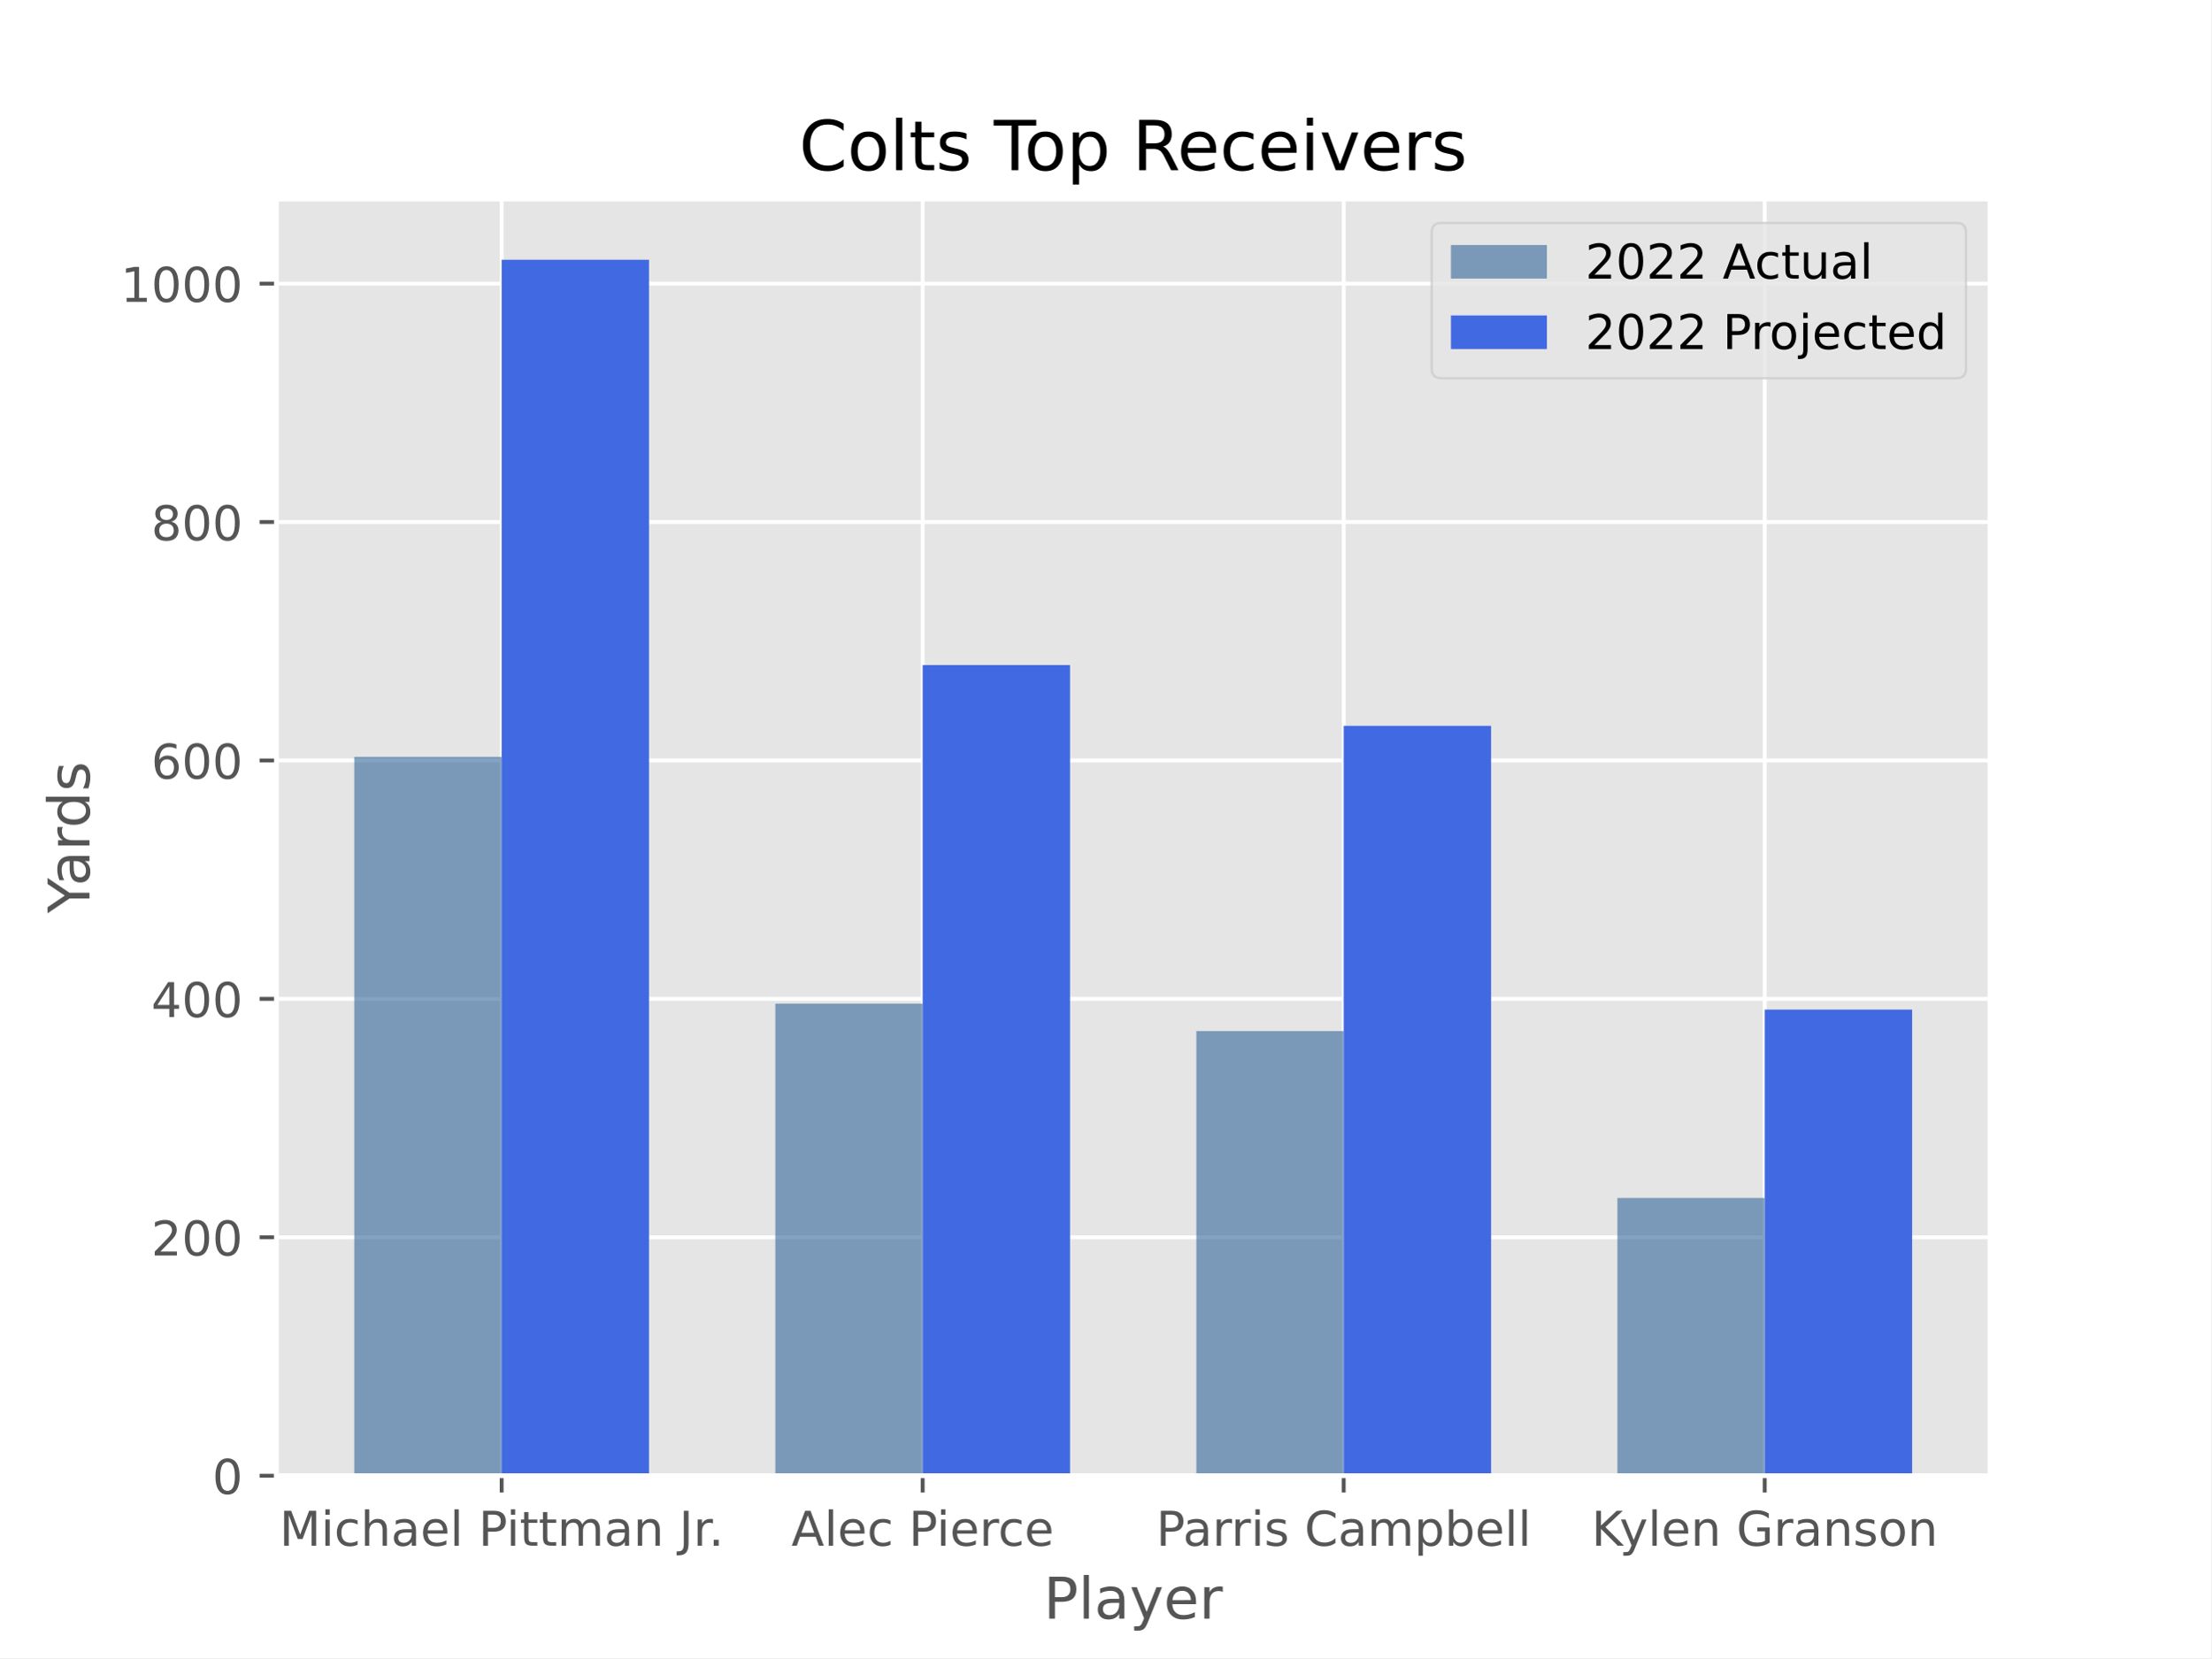
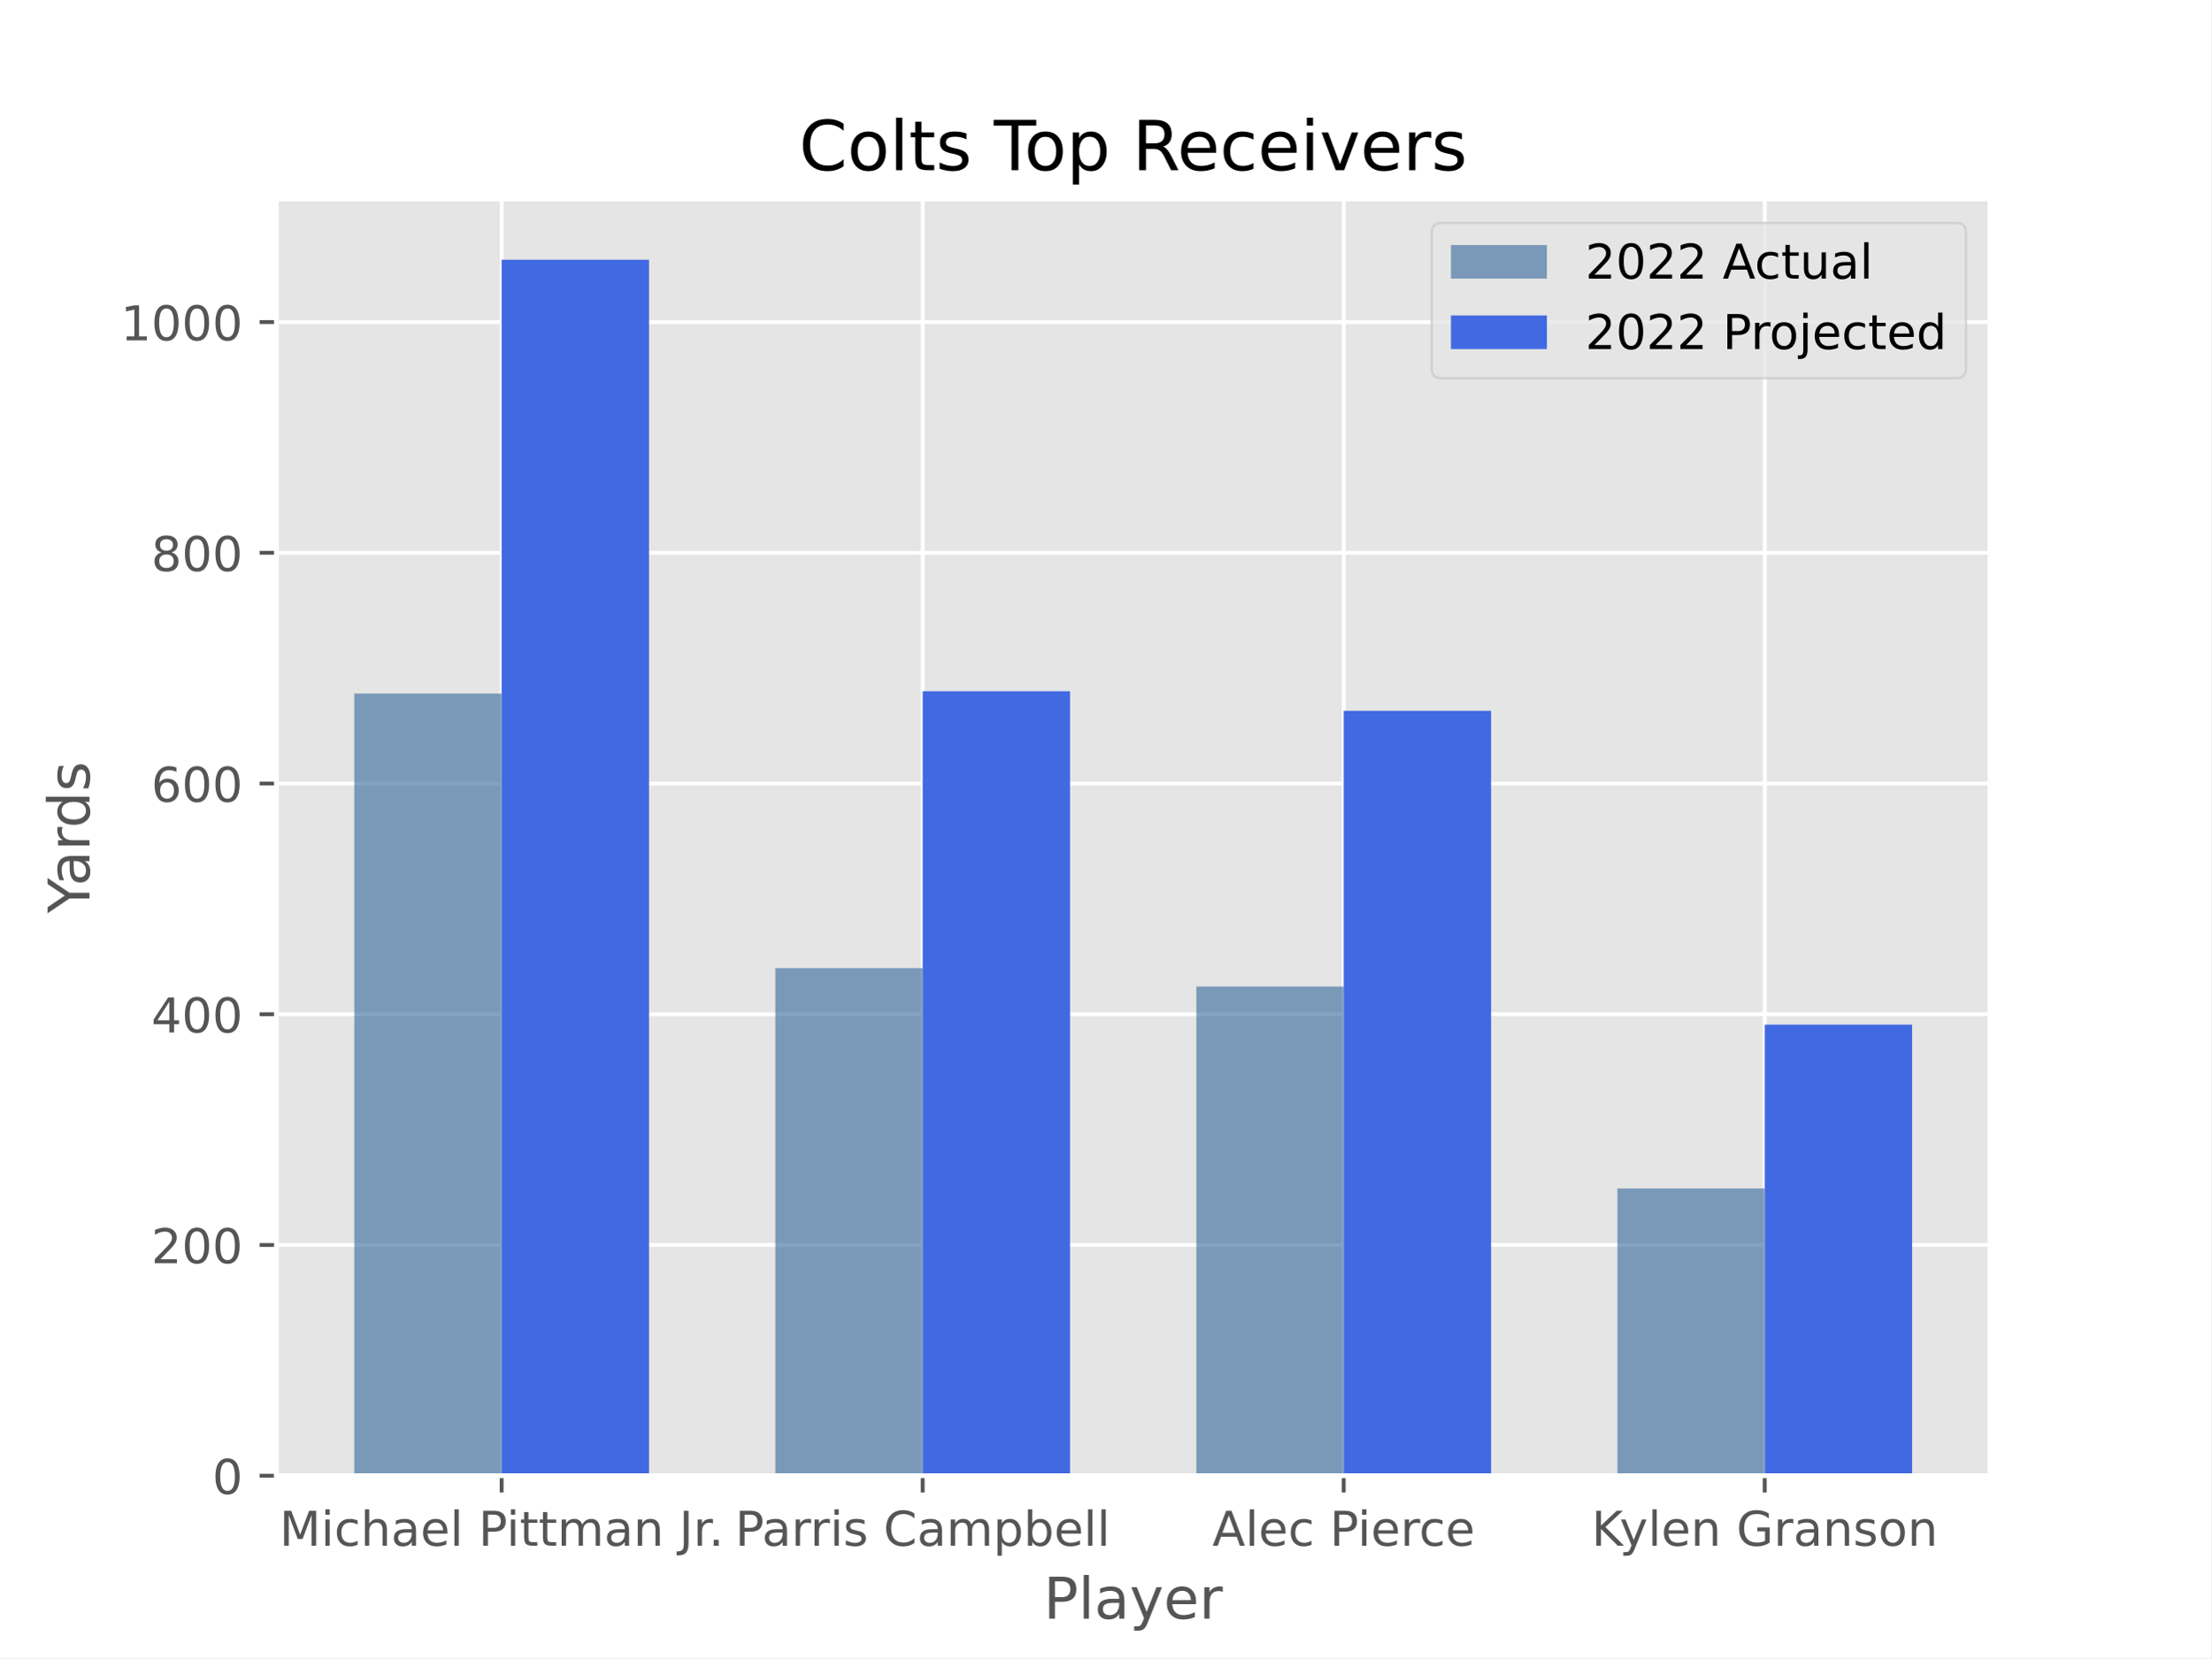
<svg xmlns="http://www.w3.org/2000/svg" xmlns:xlink="http://www.w3.org/1999/xlink" width="460.8pt" height="345.6pt" viewBox="0 0 460.8 345.6" version="1.1">
  <defs>
    <style type="text/css">*{stroke-linejoin: round; stroke-linecap: butt}</style>
  </defs>
  <g id="figure_1">
    <g id="patch_1">
      <path d="M 0 345.6  L 460.8 345.6  L 460.8 0  L 0 0  z " style="fill: #ffffff" />
    </g>
    <g id="axes_1">
      <g id="patch_2">
        <path d="M 57.6 307.584  L 414.72 307.584  L 414.72 41.472  L 57.6 41.472  z " style="fill: #e5e5e5" />
      </g>
      <g id="matplotlib.axis_1">
        <g id="xtick_1">
          <g id="line2d_1">
-             <path d="M 104.543 307.584  L 104.543 41.472  " clip-path="url(#p35f65a0f30)" style="fill: none; stroke: #ffffff; stroke-width: 0.8; stroke-linecap: square" />
+             <path d="M 104.543 307.584  L 104.543 41.472  " clip-path="url(#p392e121c7b)" style="fill: none; stroke: #ffffff; stroke-width: 0.8; stroke-linecap: square" />
          </g>
          <g id="line2d_2">
            <defs>
-               <path id="mce7e3c90c9" d="M 0 0  L 0 3.5  " style="stroke: #555555; stroke-width: 0.8" />
+               <path id="m930526a8f6" d="M 0 0  L 0 3.5  " style="stroke: #555555; stroke-width: 0.8" />
            </defs>
            <g>
-               <use xlink:href="#mce7e3c90c9" x="104.543" y="307.584" style="fill: #555555; stroke: #555555; stroke-width: 0.8" />
+               <use xlink:href="#m930526a8f6" x="104.543" y="307.584" style="fill: #555555; stroke: #555555; stroke-width: 0.8" />
            </g>
          </g>
          <g id="text_1">
            <g style="fill: #555555" transform="translate(58.23626 322.1824) scale(0.1 -0.1)">
              <defs>
                <path id="DejaVuSans-4d" d="M 628 4666  L 1569 4666  L 2759 1491  L 3956 4666  L 4897 4666  L 4897 0  L 4281 0  L 4281 4097  L 3078 897  L 2444 897  L 1241 4097  L 1241 0  L 628 0  L 628 4666  z " transform="scale(0.015625)" />
                <path id="DejaVuSans-69" d="M 603 3500  L 1178 3500  L 1178 0  L 603 0  L 603 3500  z M 603 4863  L 1178 4863  L 1178 4134  L 603 4134  L 603 4863  z " transform="scale(0.015625)" />
                <path id="DejaVuSans-63" d="M 3122 3366  L 3122 2828  Q 2878 2963 2633 3030  Q 2388 3097 2138 3097  Q 1578 3097 1268 2742  Q 959 2388 959 1747  Q 959 1106 1268 751  Q 1578 397 2138 397  Q 2388 397 2633 464  Q 2878 531 3122 666  L 3122 134  Q 2881 22 2623 -34  Q 2366 -91 2075 -91  Q 1284 -91 818 406  Q 353 903 353 1747  Q 353 2603 823 3093  Q 1294 3584 2113 3584  Q 2378 3584 2631 3529  Q 2884 3475 3122 3366  z " transform="scale(0.015625)" />
                <path id="DejaVuSans-68" d="M 3513 2113  L 3513 0  L 2938 0  L 2938 2094  Q 2938 2591 2744 2837  Q 2550 3084 2163 3084  Q 1697 3084 1428 2787  Q 1159 2491 1159 1978  L 1159 0  L 581 0  L 581 4863  L 1159 4863  L 1159 2956  Q 1366 3272 1645 3428  Q 1925 3584 2291 3584  Q 2894 3584 3203 3211  Q 3513 2838 3513 2113  z " transform="scale(0.015625)" />
                <path id="DejaVuSans-61" d="M 2194 1759  Q 1497 1759 1228 1600  Q 959 1441 959 1056  Q 959 750 1161 570  Q 1363 391 1709 391  Q 2188 391 2477 730  Q 2766 1069 2766 1631  L 2766 1759  L 2194 1759  z M 3341 1997  L 3341 0  L 2766 0  L 2766 531  Q 2569 213 2275 61  Q 1981 -91 1556 -91  Q 1019 -91 701 211  Q 384 513 384 1019  Q 384 1609 779 1909  Q 1175 2209 1959 2209  L 2766 2209  L 2766 2266  Q 2766 2663 2505 2880  Q 2244 3097 1772 3097  Q 1472 3097 1187 3025  Q 903 2953 641 2809  L 641 3341  Q 956 3463 1253 3523  Q 1550 3584 1831 3584  Q 2591 3584 2966 3190  Q 3341 2797 3341 1997  z " transform="scale(0.015625)" />
                <path id="DejaVuSans-65" d="M 3597 1894  L 3597 1613  L 953 1613  Q 991 1019 1311 708  Q 1631 397 2203 397  Q 2534 397 2845 478  Q 3156 559 3463 722  L 3463 178  Q 3153 47 2828 -22  Q 2503 -91 2169 -91  Q 1331 -91 842 396  Q 353 884 353 1716  Q 353 2575 817 3079  Q 1281 3584 2069 3584  Q 2775 3584 3186 3129  Q 3597 2675 3597 1894  z M 3022 2063  Q 3016 2534 2758 2815  Q 2500 3097 2075 3097  Q 1594 3097 1305 2825  Q 1016 2553 972 2059  L 3022 2063  z " transform="scale(0.015625)" />
                <path id="DejaVuSans-6c" d="M 603 4863  L 1178 4863  L 1178 0  L 603 0  L 603 4863  z " transform="scale(0.015625)" />
                <path id="DejaVuSans-20" transform="scale(0.015625)" />
                <path id="DejaVuSans-50" d="M 1259 4147  L 1259 2394  L 2053 2394  Q 2494 2394 2734 2622  Q 2975 2850 2975 3272  Q 2975 3691 2734 3919  Q 2494 4147 2053 4147  L 1259 4147  z M 628 4666  L 2053 4666  Q 2838 4666 3239 4311  Q 3641 3956 3641 3272  Q 3641 2581 3239 2228  Q 2838 1875 2053 1875  L 1259 1875  L 1259 0  L 628 0  L 628 4666  z " transform="scale(0.015625)" />
                <path id="DejaVuSans-74" d="M 1172 4494  L 1172 3500  L 2356 3500  L 2356 3053  L 1172 3053  L 1172 1153  Q 1172 725 1289 603  Q 1406 481 1766 481  L 2356 481  L 2356 0  L 1766 0  Q 1100 0 847 248  Q 594 497 594 1153  L 594 3053  L 172 3053  L 172 3500  L 594 3500  L 594 4494  L 1172 4494  z " transform="scale(0.015625)" />
                <path id="DejaVuSans-6d" d="M 3328 2828  Q 3544 3216 3844 3400  Q 4144 3584 4550 3584  Q 5097 3584 5394 3201  Q 5691 2819 5691 2113  L 5691 0  L 5113 0  L 5113 2094  Q 5113 2597 4934 2840  Q 4756 3084 4391 3084  Q 3944 3084 3684 2787  Q 3425 2491 3425 1978  L 3425 0  L 2847 0  L 2847 2094  Q 2847 2600 2669 2842  Q 2491 3084 2119 3084  Q 1678 3084 1418 2786  Q 1159 2488 1159 1978  L 1159 0  L 581 0  L 581 3500  L 1159 3500  L 1159 2956  Q 1356 3278 1631 3431  Q 1906 3584 2284 3584  Q 2666 3584 2933 3390  Q 3200 3197 3328 2828  z " transform="scale(0.015625)" />
                <path id="DejaVuSans-6e" d="M 3513 2113  L 3513 0  L 2938 0  L 2938 2094  Q 2938 2591 2744 2837  Q 2550 3084 2163 3084  Q 1697 3084 1428 2787  Q 1159 2491 1159 1978  L 1159 0  L 581 0  L 581 3500  L 1159 3500  L 1159 2956  Q 1366 3272 1645 3428  Q 1925 3584 2291 3584  Q 2894 3584 3203 3211  Q 3513 2838 3513 2113  z " transform="scale(0.015625)" />
                <path id="DejaVuSans-4a" d="M 628 4666  L 1259 4666  L 1259 325  Q 1259 -519 939 -900  Q 619 -1281 -91 -1281  L -331 -1281  L -331 -750  L -134 -750  Q 284 -750 456 -515  Q 628 -281 628 325  L 628 4666  z " transform="scale(0.015625)" />
                <path id="DejaVuSans-72" d="M 2631 2963  Q 2534 3019 2420 3045  Q 2306 3072 2169 3072  Q 1681 3072 1420 2755  Q 1159 2438 1159 1844  L 1159 0  L 581 0  L 581 3500  L 1159 3500  L 1159 2956  Q 1341 3275 1631 3429  Q 1922 3584 2338 3584  Q 2397 3584 2469 3576  Q 2541 3569 2628 3553  L 2631 2963  z " transform="scale(0.015625)" />
                <path id="DejaVuSans-2e" d="M 684 794  L 1344 794  L 1344 0  L 684 0  L 684 794  z " transform="scale(0.015625)" />
              </defs>
              <use xlink:href="#DejaVuSans-4d" />
              <use xlink:href="#DejaVuSans-69" x="86.279" />
              <use xlink:href="#DejaVuSans-63" x="114.062" />
              <use xlink:href="#DejaVuSans-68" x="169.043" />
              <use xlink:href="#DejaVuSans-61" x="232.422" />
              <use xlink:href="#DejaVuSans-65" x="293.701" />
              <use xlink:href="#DejaVuSans-6c" x="355.225" />
              <use xlink:href="#DejaVuSans-20" x="383.008" />
              <use xlink:href="#DejaVuSans-50" x="414.795" />
              <use xlink:href="#DejaVuSans-69" x="472.848" />
              <use xlink:href="#DejaVuSans-74" x="500.631" />
              <use xlink:href="#DejaVuSans-74" x="539.84" />
              <use xlink:href="#DejaVuSans-6d" x="579.049" />
              <use xlink:href="#DejaVuSans-61" x="676.461" />
              <use xlink:href="#DejaVuSans-6e" x="737.74" />
              <use xlink:href="#DejaVuSans-20" x="801.119" />
              <use xlink:href="#DejaVuSans-4a" x="832.906" />
              <use xlink:href="#DejaVuSans-72" x="862.398" />
              <use xlink:href="#DejaVuSans-2e" x="894.387" />
            </g>
          </g>
        </g>
        <g id="xtick_2">
          <g id="line2d_3">
-             <path d="M 192.288 307.584  L 192.288 41.472  " clip-path="url(#p35f65a0f30)" style="fill: none; stroke: #ffffff; stroke-width: 0.8; stroke-linecap: square" />
+             <path d="M 192.288 307.584  L 192.288 41.472  " clip-path="url(#p392e121c7b)" style="fill: none; stroke: #ffffff; stroke-width: 0.8; stroke-linecap: square" />
          </g>
          <g id="line2d_4">
            <g>
-               <use xlink:href="#mce7e3c90c9" x="192.288" y="307.584" style="fill: #555555; stroke: #555555; stroke-width: 0.8" />
+               <use xlink:href="#m930526a8f6" x="192.288" y="307.584" style="fill: #555555; stroke: #555555; stroke-width: 0.8" />
            </g>
          </g>
          <g id="text_2">
-             <g style="fill: #555555" transform="translate(164.9268 322.1824) scale(0.1 -0.1)">
-               <defs>
-                 <path id="DejaVuSans-41" d="M 2188 4044  L 1331 1722  L 3047 1722  L 2188 4044  z M 1831 4666  L 2547 4666  L 4325 0  L 3669 0  L 3244 1197  L 1141 1197  L 716 0  L 50 0  L 1831 4666  z " transform="scale(0.015625)" />
-               </defs>
-               <use xlink:href="#DejaVuSans-41" />
-               <use xlink:href="#DejaVuSans-6c" x="68.408" />
-               <use xlink:href="#DejaVuSans-65" x="96.191" />
-               <use xlink:href="#DejaVuSans-63" x="157.715" />
-               <use xlink:href="#DejaVuSans-20" x="212.695" />
-               <use xlink:href="#DejaVuSans-50" x="244.482" />
-               <use xlink:href="#DejaVuSans-69" x="302.535" />
-               <use xlink:href="#DejaVuSans-65" x="330.318" />
-               <use xlink:href="#DejaVuSans-72" x="391.842" />
-               <use xlink:href="#DejaVuSans-63" x="430.705" />
-               <use xlink:href="#DejaVuSans-65" x="485.686" />
-             </g>
-           </g>
-         </g>
-         <g id="xtick_3">
-           <g id="line2d_5">
-             <path d="M 280.032 307.584  L 280.032 41.472  " clip-path="url(#p35f65a0f30)" style="fill: none; stroke: #ffffff; stroke-width: 0.8; stroke-linecap: square" />
-           </g>
-           <g id="line2d_6">
-             <g>
-               <use xlink:href="#mce7e3c90c9" x="280.032" y="307.584" style="fill: #555555; stroke: #555555; stroke-width: 0.8" />
-             </g>
-           </g>
-           <g id="text_3">
-             <g style="fill: #555555" transform="translate(240.9432 322.1824) scale(0.1 -0.1)">
+             <g style="fill: #555555" transform="translate(153.1987 322.1824) scale(0.1 -0.1)">
              <defs>
                <path id="DejaVuSans-73" d="M 2834 3397  L 2834 2853  Q 2591 2978 2328 3040  Q 2066 3103 1784 3103  Q 1356 3103 1142 2972  Q 928 2841 928 2578  Q 928 2378 1081 2264  Q 1234 2150 1697 2047  L 1894 2003  Q 2506 1872 2764 1633  Q 3022 1394 3022 966  Q 3022 478 2636 193  Q 2250 -91 1575 -91  Q 1294 -91 989 -36  Q 684 19 347 128  L 347 722  Q 666 556 975 473  Q 1284 391 1588 391  Q 1994 391 2212 530  Q 2431 669 2431 922  Q 2431 1156 2273 1281  Q 2116 1406 1581 1522  L 1381 1569  Q 847 1681 609 1914  Q 372 2147 372 2553  Q 372 3047 722 3315  Q 1072 3584 1716 3584  Q 2034 3584 2315 3537  Q 2597 3491 2834 3397  z " transform="scale(0.015625)" />
                <path id="DejaVuSans-43" d="M 4122 4306  L 4122 3641  Q 3803 3938 3442 4084  Q 3081 4231 2675 4231  Q 1875 4231 1450 3742  Q 1025 3253 1025 2328  Q 1025 1406 1450 917  Q 1875 428 2675 428  Q 3081 428 3442 575  Q 3803 722 4122 1019  L 4122 359  Q 3791 134 3420 21  Q 3050 -91 2638 -91  Q 1578 -91 968 557  Q 359 1206 359 2328  Q 359 3453 968 4101  Q 1578 4750 2638 4750  Q 3056 4750 3426 4639  Q 3797 4528 4122 4306  z " transform="scale(0.015625)" />
                <path id="DejaVuSans-70" d="M 1159 525  L 1159 -1331  L 581 -1331  L 581 3500  L 1159 3500  L 1159 2969  Q 1341 3281 1617 3432  Q 1894 3584 2278 3584  Q 2916 3584 3314 3078  Q 3713 2572 3713 1747  Q 3713 922 3314 415  Q 2916 -91 2278 -91  Q 1894 -91 1617 61  Q 1341 213 1159 525  z M 3116 1747  Q 3116 2381 2855 2742  Q 2594 3103 2138 3103  Q 1681 3103 1420 2742  Q 1159 2381 1159 1747  Q 1159 1113 1420 752  Q 1681 391 2138 391  Q 2594 391 2855 752  Q 3116 1113 3116 1747  z " transform="scale(0.015625)" />
                <path id="DejaVuSans-62" d="M 3116 1747  Q 3116 2381 2855 2742  Q 2594 3103 2138 3103  Q 1681 3103 1420 2742  Q 1159 2381 1159 1747  Q 1159 1113 1420 752  Q 1681 391 2138 391  Q 2594 391 2855 752  Q 3116 1113 3116 1747  z M 1159 2969  Q 1341 3281 1617 3432  Q 1894 3584 2278 3584  Q 2916 3584 3314 3078  Q 3713 2572 3713 1747  Q 3713 922 3314 415  Q 2916 -91 2278 -91  Q 1894 -91 1617 61  Q 1341 213 1159 525  L 1159 0  L 581 0  L 581 4863  L 1159 4863  L 1159 2969  z " transform="scale(0.015625)" />
              </defs>
              <use xlink:href="#DejaVuSans-50" />
              <use xlink:href="#DejaVuSans-61" x="55.803" />
              <use xlink:href="#DejaVuSans-72" x="117.082" />
              <use xlink:href="#DejaVuSans-72" x="156.445" />
              <use xlink:href="#DejaVuSans-69" x="197.559" />
              <use xlink:href="#DejaVuSans-73" x="225.342" />
              <use xlink:href="#DejaVuSans-20" x="277.441" />
              <use xlink:href="#DejaVuSans-43" x="309.229" />
              <use xlink:href="#DejaVuSans-61" x="379.053" />
              <use xlink:href="#DejaVuSans-6d" x="440.332" />
              <use xlink:href="#DejaVuSans-70" x="537.744" />
              <use xlink:href="#DejaVuSans-62" x="601.221" />
              <use xlink:href="#DejaVuSans-65" x="664.697" />
              <use xlink:href="#DejaVuSans-6c" x="726.221" />
              <use xlink:href="#DejaVuSans-6c" x="754.004" />
            </g>
          </g>
        </g>
+         <g id="xtick_3">
+           <g id="line2d_5">
+             <path d="M 280.032 307.584  L 280.032 41.472  " clip-path="url(#p392e121c7b)" style="fill: none; stroke: #ffffff; stroke-width: 0.8; stroke-linecap: square" />
+           </g>
+           <g id="line2d_6">
+             <g>
+               <use xlink:href="#m930526a8f6" x="280.032" y="307.584" style="fill: #555555; stroke: #555555; stroke-width: 0.8" />
+             </g>
+           </g>
+           <g id="text_3">
+             <g style="fill: #555555" transform="translate(252.6713 322.1824) scale(0.1 -0.1)">
+               <defs>
+                 <path id="DejaVuSans-41" d="M 2188 4044  L 1331 1722  L 3047 1722  L 2188 4044  z M 1831 4666  L 2547 4666  L 4325 0  L 3669 0  L 3244 1197  L 1141 1197  L 716 0  L 50 0  L 1831 4666  z " transform="scale(0.015625)" />
+               </defs>
+               <use xlink:href="#DejaVuSans-41" />
+               <use xlink:href="#DejaVuSans-6c" x="68.408" />
+               <use xlink:href="#DejaVuSans-65" x="96.191" />
+               <use xlink:href="#DejaVuSans-63" x="157.715" />
+               <use xlink:href="#DejaVuSans-20" x="212.695" />
+               <use xlink:href="#DejaVuSans-50" x="244.482" />
+               <use xlink:href="#DejaVuSans-69" x="302.535" />
+               <use xlink:href="#DejaVuSans-65" x="330.318" />
+               <use xlink:href="#DejaVuSans-72" x="391.842" />
+               <use xlink:href="#DejaVuSans-63" x="430.705" />
+               <use xlink:href="#DejaVuSans-65" x="485.686" />
+             </g>
+           </g>
+         </g>
        <g id="xtick_4">
          <g id="line2d_7">
-             <path d="M 367.777 307.584  L 367.777 41.472  " clip-path="url(#p35f65a0f30)" style="fill: none; stroke: #ffffff; stroke-width: 0.8; stroke-linecap: square" />
+             <path d="M 367.777 307.584  L 367.777 41.472  " clip-path="url(#p392e121c7b)" style="fill: none; stroke: #ffffff; stroke-width: 0.8; stroke-linecap: square" />
          </g>
          <g id="line2d_8">
            <g>
-               <use xlink:href="#mce7e3c90c9" x="367.777" y="307.584" style="fill: #555555; stroke: #555555; stroke-width: 0.8" />
+               <use xlink:href="#m930526a8f6" x="367.777" y="307.584" style="fill: #555555; stroke: #555555; stroke-width: 0.8" />
            </g>
          </g>
          <g id="text_4">
            <g style="fill: #555555" transform="translate(331.6822 322.1824) scale(0.1 -0.1)">
              <defs>
                <path id="DejaVuSans-4b" d="M 628 4666  L 1259 4666  L 1259 2694  L 3353 4666  L 4166 4666  L 1850 2491  L 4331 0  L 3500 0  L 1259 2247  L 1259 0  L 628 0  L 628 4666  z " transform="scale(0.015625)" />
                <path id="DejaVuSans-79" d="M 2059 -325  Q 1816 -950 1584 -1140  Q 1353 -1331 966 -1331  L 506 -1331  L 506 -850  L 844 -850  Q 1081 -850 1212 -737  Q 1344 -625 1503 -206  L 1606 56  L 191 3500  L 800 3500  L 1894 763  L 2988 3500  L 3597 3500  L 2059 -325  z " transform="scale(0.015625)" />
                <path id="DejaVuSans-47" d="M 3809 666  L 3809 1919  L 2778 1919  L 2778 2438  L 4434 2438  L 4434 434  Q 4069 175 3628 42  Q 3188 -91 2688 -91  Q 1594 -91 976 548  Q 359 1188 359 2328  Q 359 3472 976 4111  Q 1594 4750 2688 4750  Q 3144 4750 3555 4637  Q 3966 4525 4313 4306  L 4313 3634  Q 3963 3931 3569 4081  Q 3175 4231 2741 4231  Q 1884 4231 1454 3753  Q 1025 3275 1025 2328  Q 1025 1384 1454 906  Q 1884 428 2741 428  Q 3075 428 3337 486  Q 3600 544 3809 666  z " transform="scale(0.015625)" />
                <path id="DejaVuSans-6f" d="M 1959 3097  Q 1497 3097 1228 2736  Q 959 2375 959 1747  Q 959 1119 1226 758  Q 1494 397 1959 397  Q 2419 397 2687 759  Q 2956 1122 2956 1747  Q 2956 2369 2687 2733  Q 2419 3097 1959 3097  z M 1959 3584  Q 2709 3584 3137 3096  Q 3566 2609 3566 1747  Q 3566 888 3137 398  Q 2709 -91 1959 -91  Q 1206 -91 779 398  Q 353 888 353 1747  Q 353 2609 779 3096  Q 1206 3584 1959 3584  z " transform="scale(0.015625)" />
              </defs>
              <use xlink:href="#DejaVuSans-4b" />
              <use xlink:href="#DejaVuSans-79" x="58.326" />
              <use xlink:href="#DejaVuSans-6c" x="117.506" />
              <use xlink:href="#DejaVuSans-65" x="145.289" />
              <use xlink:href="#DejaVuSans-6e" x="206.812" />
              <use xlink:href="#DejaVuSans-20" x="270.191" />
              <use xlink:href="#DejaVuSans-47" x="301.979" />
              <use xlink:href="#DejaVuSans-72" x="379.469" />
              <use xlink:href="#DejaVuSans-61" x="420.582" />
              <use xlink:href="#DejaVuSans-6e" x="481.861" />
              <use xlink:href="#DejaVuSans-73" x="545.24" />
              <use xlink:href="#DejaVuSans-6f" x="597.34" />
              <use xlink:href="#DejaVuSans-6e" x="658.521" />
            </g>
          </g>
        </g>
        <g id="text_5">
          <g style="fill: #555555" transform="translate(217.4888 337.3802) scale(0.12 -0.12)">
            <use xlink:href="#DejaVuSans-50" />
            <use xlink:href="#DejaVuSans-6c" x="60.303" />
            <use xlink:href="#DejaVuSans-61" x="88.086" />
            <use xlink:href="#DejaVuSans-79" x="149.365" />
            <use xlink:href="#DejaVuSans-65" x="208.545" />
            <use xlink:href="#DejaVuSans-72" x="270.068" />
          </g>
        </g>
      </g>
      <g id="matplotlib.axis_2">
        <g id="ytick_1">
          <g id="line2d_9">
-             <path d="M 57.6 307.584  L 414.72 307.584  " clip-path="url(#p35f65a0f30)" style="fill: none; stroke: #ffffff; stroke-width: 0.8; stroke-linecap: square" />
+             <path d="M 57.6 307.584  L 414.72 307.584  " clip-path="url(#p392e121c7b)" style="fill: none; stroke: #ffffff; stroke-width: 0.8; stroke-linecap: square" />
          </g>
          <g id="line2d_10">
            <defs>
-               <path id="m6b6b489080" d="M 0 0  L -3.5 0  " style="stroke: #555555; stroke-width: 0.8" />
+               <path id="m25a9e8c74d" d="M 0 0  L -3.5 0  " style="stroke: #555555; stroke-width: 0.8" />
            </defs>
            <g>
-               <use xlink:href="#m6b6b489080" x="57.6" y="307.584" style="fill: #555555; stroke: #555555; stroke-width: 0.8" />
+               <use xlink:href="#m25a9e8c74d" x="57.6" y="307.584" style="fill: #555555; stroke: #555555; stroke-width: 0.8" />
            </g>
          </g>
          <g id="text_6">
            <g style="fill: #555555" transform="translate(44.2375 311.3832) scale(0.1 -0.1)">
              <defs>
                <path id="DejaVuSans-30" d="M 2034 4250  Q 1547 4250 1301 3770  Q 1056 3291 1056 2328  Q 1056 1369 1301 889  Q 1547 409 2034 409  Q 2525 409 2770 889  Q 3016 1369 3016 2328  Q 3016 3291 2770 3770  Q 2525 4250 2034 4250  z M 2034 4750  Q 2819 4750 3233 4129  Q 3647 3509 3647 2328  Q 3647 1150 3233 529  Q 2819 -91 2034 -91  Q 1250 -91 836 529  Q 422 1150 422 2328  Q 422 3509 836 4129  Q 1250 4750 2034 4750  z " transform="scale(0.015625)" />
              </defs>
              <use xlink:href="#DejaVuSans-30" />
            </g>
          </g>
        </g>
        <g id="ytick_2">
          <g id="line2d_11">
-             <path d="M 57.6 257.89  L 414.72 257.89  " clip-path="url(#p35f65a0f30)" style="fill: none; stroke: #ffffff; stroke-width: 0.8; stroke-linecap: square" />
+             <path d="M 57.6 259.493  L 414.72 259.493  " clip-path="url(#p392e121c7b)" style="fill: none; stroke: #ffffff; stroke-width: 0.8; stroke-linecap: square" />
          </g>
          <g id="line2d_12">
            <g>
-               <use xlink:href="#m6b6b489080" x="57.6" y="257.89" style="fill: #555555; stroke: #555555; stroke-width: 0.8" />
+               <use xlink:href="#m25a9e8c74d" x="57.6" y="259.493" style="fill: #555555; stroke: #555555; stroke-width: 0.8" />
            </g>
          </g>
          <g id="text_7">
-             <g style="fill: #555555" transform="translate(31.5125 261.6891) scale(0.1 -0.1)">
+             <g style="fill: #555555" transform="translate(31.5125 263.2921) scale(0.1 -0.1)">
              <defs>
                <path id="DejaVuSans-32" d="M 1228 531  L 3431 531  L 3431 0  L 469 0  L 469 531  Q 828 903 1448 1529  Q 2069 2156 2228 2338  Q 2531 2678 2651 2914  Q 2772 3150 2772 3378  Q 2772 3750 2511 3984  Q 2250 4219 1831 4219  Q 1534 4219 1204 4116  Q 875 4013 500 3803  L 500 4441  Q 881 4594 1212 4672  Q 1544 4750 1819 4750  Q 2544 4750 2975 4387  Q 3406 4025 3406 3419  Q 3406 3131 3298 2873  Q 3191 2616 2906 2266  Q 2828 2175 2409 1742  Q 1991 1309 1228 531  z " transform="scale(0.015625)" />
              </defs>
              <use xlink:href="#DejaVuSans-32" />
              <use xlink:href="#DejaVuSans-30" x="63.623" />
              <use xlink:href="#DejaVuSans-30" x="127.246" />
            </g>
          </g>
        </g>
        <g id="ytick_3">
          <g id="line2d_13">
-             <path d="M 57.6 208.196  L 414.72 208.196  " clip-path="url(#p35f65a0f30)" style="fill: none; stroke: #ffffff; stroke-width: 0.8; stroke-linecap: square" />
+             <path d="M 57.6 211.402  L 414.72 211.402  " clip-path="url(#p392e121c7b)" style="fill: none; stroke: #ffffff; stroke-width: 0.8; stroke-linecap: square" />
          </g>
          <g id="line2d_14">
            <g>
-               <use xlink:href="#m6b6b489080" x="57.6" y="208.196" style="fill: #555555; stroke: #555555; stroke-width: 0.8" />
+               <use xlink:href="#m25a9e8c74d" x="57.6" y="211.402" style="fill: #555555; stroke: #555555; stroke-width: 0.8" />
            </g>
          </g>
          <g id="text_8">
-             <g style="fill: #555555" transform="translate(31.5125 211.995) scale(0.1 -0.1)">
+             <g style="fill: #555555" transform="translate(31.5125 215.2011) scale(0.1 -0.1)">
              <defs>
                <path id="DejaVuSans-34" d="M 2419 4116  L 825 1625  L 2419 1625  L 2419 4116  z M 2253 4666  L 3047 4666  L 3047 1625  L 3713 1625  L 3713 1100  L 3047 1100  L 3047 0  L 2419 0  L 2419 1100  L 313 1100  L 313 1709  L 2253 4666  z " transform="scale(0.015625)" />
              </defs>
              <use xlink:href="#DejaVuSans-34" />
              <use xlink:href="#DejaVuSans-30" x="63.623" />
              <use xlink:href="#DejaVuSans-30" x="127.246" />
            </g>
          </g>
        </g>
        <g id="ytick_4">
          <g id="line2d_15">
-             <path d="M 57.6 158.502  L 414.72 158.502  " clip-path="url(#p35f65a0f30)" style="fill: none; stroke: #ffffff; stroke-width: 0.8; stroke-linecap: square" />
+             <path d="M 57.6 163.311  L 414.72 163.311  " clip-path="url(#p392e121c7b)" style="fill: none; stroke: #ffffff; stroke-width: 0.8; stroke-linecap: square" />
          </g>
          <g id="line2d_16">
            <g>
-               <use xlink:href="#m6b6b489080" x="57.6" y="158.502" style="fill: #555555; stroke: #555555; stroke-width: 0.8" />
+               <use xlink:href="#m25a9e8c74d" x="57.6" y="163.311" style="fill: #555555; stroke: #555555; stroke-width: 0.8" />
            </g>
          </g>
          <g id="text_9">
-             <g style="fill: #555555" transform="translate(31.5125 162.3009) scale(0.1 -0.1)">
+             <g style="fill: #555555" transform="translate(31.5125 167.11) scale(0.1 -0.1)">
              <defs>
                <path id="DejaVuSans-36" d="M 2113 2584  Q 1688 2584 1439 2293  Q 1191 2003 1191 1497  Q 1191 994 1439 701  Q 1688 409 2113 409  Q 2538 409 2786 701  Q 3034 994 3034 1497  Q 3034 2003 2786 2293  Q 2538 2584 2113 2584  z M 3366 4563  L 3366 3988  Q 3128 4100 2886 4159  Q 2644 4219 2406 4219  Q 1781 4219 1451 3797  Q 1122 3375 1075 2522  Q 1259 2794 1537 2939  Q 1816 3084 2150 3084  Q 2853 3084 3261 2657  Q 3669 2231 3669 1497  Q 3669 778 3244 343  Q 2819 -91 2113 -91  Q 1303 -91 875 529  Q 447 1150 447 2328  Q 447 3434 972 4092  Q 1497 4750 2381 4750  Q 2619 4750 2861 4703  Q 3103 4656 3366 4563  z " transform="scale(0.015625)" />
              </defs>
              <use xlink:href="#DejaVuSans-36" />
              <use xlink:href="#DejaVuSans-30" x="63.623" />
              <use xlink:href="#DejaVuSans-30" x="127.246" />
            </g>
          </g>
        </g>
        <g id="ytick_5">
          <g id="line2d_17">
-             <path d="M 57.6 108.808  L 414.72 108.808  " clip-path="url(#p35f65a0f30)" style="fill: none; stroke: #ffffff; stroke-width: 0.8; stroke-linecap: square" />
+             <path d="M 57.6 115.22  L 414.72 115.22  " clip-path="url(#p392e121c7b)" style="fill: none; stroke: #ffffff; stroke-width: 0.8; stroke-linecap: square" />
          </g>
          <g id="line2d_18">
            <g>
-               <use xlink:href="#m6b6b489080" x="57.6" y="108.808" style="fill: #555555; stroke: #555555; stroke-width: 0.8" />
+               <use xlink:href="#m25a9e8c74d" x="57.6" y="115.22" style="fill: #555555; stroke: #555555; stroke-width: 0.8" />
            </g>
          </g>
          <g id="text_10">
-             <g style="fill: #555555" transform="translate(31.5125 112.6067) scale(0.1 -0.1)">
+             <g style="fill: #555555" transform="translate(31.5125 119.0189) scale(0.1 -0.1)">
              <defs>
                <path id="DejaVuSans-38" d="M 2034 2216  Q 1584 2216 1326 1975  Q 1069 1734 1069 1313  Q 1069 891 1326 650  Q 1584 409 2034 409  Q 2484 409 2743 651  Q 3003 894 3003 1313  Q 3003 1734 2745 1975  Q 2488 2216 2034 2216  z M 1403 2484  Q 997 2584 770 2862  Q 544 3141 544 3541  Q 544 4100 942 4425  Q 1341 4750 2034 4750  Q 2731 4750 3128 4425  Q 3525 4100 3525 3541  Q 3525 3141 3298 2862  Q 3072 2584 2669 2484  Q 3125 2378 3379 2068  Q 3634 1759 3634 1313  Q 3634 634 3220 271  Q 2806 -91 2034 -91  Q 1263 -91 848 271  Q 434 634 434 1313  Q 434 1759 690 2068  Q 947 2378 1403 2484  z M 1172 3481  Q 1172 3119 1398 2916  Q 1625 2713 2034 2713  Q 2441 2713 2670 2916  Q 2900 3119 2900 3481  Q 2900 3844 2670 4047  Q 2441 4250 2034 4250  Q 1625 4250 1398 4047  Q 1172 3844 1172 3481  z " transform="scale(0.015625)" />
              </defs>
              <use xlink:href="#DejaVuSans-38" />
              <use xlink:href="#DejaVuSans-30" x="63.623" />
              <use xlink:href="#DejaVuSans-30" x="127.246" />
            </g>
          </g>
        </g>
        <g id="ytick_6">
          <g id="line2d_19">
-             <path d="M 57.6 59.113  L 414.72 59.113  " clip-path="url(#p35f65a0f30)" style="fill: none; stroke: #ffffff; stroke-width: 0.8; stroke-linecap: square" />
+             <path d="M 57.6 67.129  L 414.72 67.129  " clip-path="url(#p392e121c7b)" style="fill: none; stroke: #ffffff; stroke-width: 0.8; stroke-linecap: square" />
          </g>
          <g id="line2d_20">
            <g>
-               <use xlink:href="#m6b6b489080" x="57.6" y="59.113" style="fill: #555555; stroke: #555555; stroke-width: 0.8" />
+               <use xlink:href="#m25a9e8c74d" x="57.6" y="67.129" style="fill: #555555; stroke: #555555; stroke-width: 0.8" />
            </g>
          </g>
          <g id="text_11">
-             <g style="fill: #555555" transform="translate(25.15 62.91263) scale(0.1 -0.1)">
+             <g style="fill: #555555" transform="translate(25.15 70.92781) scale(0.1 -0.1)">
              <defs>
                <path id="DejaVuSans-31" d="M 794 531  L 1825 531  L 1825 4091  L 703 3866  L 703 4441  L 1819 4666  L 2450 4666  L 2450 531  L 3481 531  L 3481 0  L 794 0  L 794 531  z " transform="scale(0.015625)" />
              </defs>
              <use xlink:href="#DejaVuSans-31" />
              <use xlink:href="#DejaVuSans-30" x="63.623" />
              <use xlink:href="#DejaVuSans-30" x="127.246" />
              <use xlink:href="#DejaVuSans-30" x="190.869" />
            </g>
          </g>
        </g>
        <g id="text_12">
          <g style="fill: #555555" transform="translate(18.65438 190.3408) rotate(-90) scale(0.12 -0.12)">
            <defs>
              <path id="DejaVuSans-59" d="M -13 4666  L 666 4666  L 1959 2747  L 3244 4666  L 3922 4666  L 2272 2222  L 2272 0  L 1638 0  L 1638 2222  L -13 4666  z " transform="scale(0.015625)" />
              <path id="DejaVuSans-64" d="M 2906 2969  L 2906 4863  L 3481 4863  L 3481 0  L 2906 0  L 2906 525  Q 2725 213 2448 61  Q 2172 -91 1784 -91  Q 1150 -91 751 415  Q 353 922 353 1747  Q 353 2572 751 3078  Q 1150 3584 1784 3584  Q 2172 3584 2448 3432  Q 2725 3281 2906 2969  z M 947 1747  Q 947 1113 1208 752  Q 1469 391 1925 391  Q 2381 391 2643 752  Q 2906 1113 2906 1747  Q 2906 2381 2643 2742  Q 2381 3103 1925 3103  Q 1469 3103 1208 2742  Q 947 2381 947 1747  z " transform="scale(0.015625)" />
            </defs>
            <use xlink:href="#DejaVuSans-59" />
            <use xlink:href="#DejaVuSans-61" x="47.334" />
            <use xlink:href="#DejaVuSans-72" x="108.613" />
            <use xlink:href="#DejaVuSans-64" x="147.977" />
            <use xlink:href="#DejaVuSans-73" x="211.453" />
          </g>
        </g>
      </g>
      <g id="patch_3">
-         <path d="M 73.833 307.584  L 104.543 307.584  L 104.543 157.756  L 73.833 157.756  z " clip-path="url(#p35f65a0f30)" style="fill: #336699; fill-opacity: 0.6" />
+         <path d="M 73.833 307.584  L 104.543 307.584  L 104.543 144.555  L 73.833 144.555  z " clip-path="url(#p392e121c7b)" style="fill: #336699; fill-opacity: 0.6" />
      </g>
      <g id="patch_4">
-         <path d="M 161.577 307.584  L 192.288 307.584  L 192.288 209.19  L 161.577 209.19  z " clip-path="url(#p35f65a0f30)" style="fill: #336699; fill-opacity: 0.6" />
+         <path d="M 161.577 307.584  L 192.288 307.584  L 192.288 201.784  L 161.577 201.784  z " clip-path="url(#p392e121c7b)" style="fill: #336699; fill-opacity: 0.6" />
      </g>
      <g id="patch_5">
-         <path d="M 249.322 307.584  L 280.032 307.584  L 280.032 214.904  L 249.322 214.904  z " clip-path="url(#p35f65a0f30)" style="fill: #336699; fill-opacity: 0.6" />
+         <path d="M 249.322 307.584  L 280.032 307.584  L 280.032 205.631  L 249.322 205.631  z " clip-path="url(#p392e121c7b)" style="fill: #336699; fill-opacity: 0.6" />
      </g>
      <g id="patch_6">
-         <path d="M 337.066 307.584  L 367.777 307.584  L 367.777 249.69  L 337.066 249.69  z " clip-path="url(#p35f65a0f30)" style="fill: #336699; fill-opacity: 0.6" />
+         <path d="M 337.066 307.584  L 367.777 307.584  L 367.777 247.711  L 337.066 247.711  z " clip-path="url(#p392e121c7b)" style="fill: #336699; fill-opacity: 0.6" />
      </g>
      <g id="patch_7">
-         <path d="M 104.543 307.584  L 135.254 307.584  L 135.254 54.144  L 104.543 54.144  z " clip-path="url(#p35f65a0f30)" style="fill: #4169e1" />
+         <path d="M 104.543 307.584  L 135.254 307.584  L 135.254 54.144  L 104.543 54.144  z " clip-path="url(#p392e121c7b)" style="fill: #4169e1" />
      </g>
      <g id="patch_8">
-         <path d="M 192.288 307.584  L 222.998 307.584  L 222.998 138.624  L 192.288 138.624  z " clip-path="url(#p35f65a0f30)" style="fill: #4169e1" />
+         <path d="M 192.288 307.584  L 222.998 307.584  L 222.998 144.074  L 192.288 144.074  z " clip-path="url(#p392e121c7b)" style="fill: #4169e1" />
      </g>
      <g id="patch_9">
-         <path d="M 280.032 307.584  L 310.743 307.584  L 310.743 151.296  L 280.032 151.296  z " clip-path="url(#p35f65a0f30)" style="fill: #4169e1" />
+         <path d="M 280.032 307.584  L 310.743 307.584  L 310.743 148.162  L 280.032 148.162  z " clip-path="url(#p392e121c7b)" style="fill: #4169e1" />
      </g>
      <g id="patch_10">
-         <path d="M 367.777 307.584  L 398.487 307.584  L 398.487 210.432  L 367.777 210.432  z " clip-path="url(#p35f65a0f30)" style="fill: #4169e1" />
+         <path d="M 367.777 307.584  L 398.487 307.584  L 398.487 213.566  L 367.777 213.566  z " clip-path="url(#p392e121c7b)" style="fill: #4169e1" />
      </g>
      <g id="patch_11">
        <path d="M 57.6 307.584  L 57.6 41.472  " style="fill: none; stroke: #ffffff; stroke-linejoin: miter; stroke-linecap: square" />
      </g>
      <g id="patch_12">
        <path d="M 414.72 307.584  L 414.72 41.472  " style="fill: none; stroke: #ffffff; stroke-linejoin: miter; stroke-linecap: square" />
      </g>
      <g id="patch_13">
        <path d="M 57.6 307.584  L 414.72 307.584  " style="fill: none; stroke: #ffffff; stroke-linejoin: miter; stroke-linecap: square" />
      </g>
      <g id="patch_14">
        <path d="M 57.6 41.472  L 414.72 41.472  " style="fill: none; stroke: #ffffff; stroke-linejoin: miter; stroke-linecap: square" />
      </g>
      <g id="text_13">
        <g transform="translate(166.5259 35.472) scale(0.144 -0.144)">
          <defs>
            <path id="DejaVuSans-54" d="M -19 4666  L 3928 4666  L 3928 4134  L 2272 4134  L 2272 0  L 1638 0  L 1638 4134  L -19 4134  L -19 4666  z " transform="scale(0.015625)" />
            <path id="DejaVuSans-52" d="M 2841 2188  Q 3044 2119 3236 1894  Q 3428 1669 3622 1275  L 4263 0  L 3584 0  L 2988 1197  Q 2756 1666 2539 1819  Q 2322 1972 1947 1972  L 1259 1972  L 1259 0  L 628 0  L 628 4666  L 2053 4666  Q 2853 4666 3247 4331  Q 3641 3997 3641 3322  Q 3641 2881 3436 2590  Q 3231 2300 2841 2188  z M 1259 4147  L 1259 2491  L 2053 2491  Q 2509 2491 2742 2702  Q 2975 2913 2975 3322  Q 2975 3731 2742 3939  Q 2509 4147 2053 4147  L 1259 4147  z " transform="scale(0.015625)" />
            <path id="DejaVuSans-76" d="M 191 3500  L 800 3500  L 1894 563  L 2988 3500  L 3597 3500  L 2284 0  L 1503 0  L 191 3500  z " transform="scale(0.015625)" />
          </defs>
          <use xlink:href="#DejaVuSans-43" />
          <use xlink:href="#DejaVuSans-6f" x="69.824" />
          <use xlink:href="#DejaVuSans-6c" x="131.006" />
          <use xlink:href="#DejaVuSans-74" x="158.789" />
          <use xlink:href="#DejaVuSans-73" x="197.998" />
          <use xlink:href="#DejaVuSans-20" x="250.098" />
          <use xlink:href="#DejaVuSans-54" x="281.885" />
          <use xlink:href="#DejaVuSans-6f" x="325.969" />
          <use xlink:href="#DejaVuSans-70" x="387.15" />
          <use xlink:href="#DejaVuSans-20" x="450.627" />
          <use xlink:href="#DejaVuSans-52" x="482.414" />
          <use xlink:href="#DejaVuSans-65" x="547.396" />
          <use xlink:href="#DejaVuSans-63" x="608.92" />
          <use xlink:href="#DejaVuSans-65" x="663.9" />
          <use xlink:href="#DejaVuSans-69" x="725.424" />
          <use xlink:href="#DejaVuSans-76" x="753.207" />
          <use xlink:href="#DejaVuSans-65" x="812.387" />
          <use xlink:href="#DejaVuSans-72" x="873.91" />
          <use xlink:href="#DejaVuSans-73" x="915.023" />
        </g>
      </g>
      <g id="legend_1">
        <g id="patch_15">
          <path d="M 300.381 78.828  L 407.72 78.828  Q 409.72 78.828 409.72 76.828  L 409.72 48.472  Q 409.72 46.472 407.72 46.472  L 300.381 46.472  Q 298.381 46.472 298.381 48.472  L 298.381 76.828  Q 298.381 78.828 300.381 78.828  z " style="fill: #e5e5e5; opacity: 0.8; stroke: #cccccc; stroke-width: 0.5; stroke-linejoin: miter" />
        </g>
        <g id="patch_16">
          <path d="M 302.381 58.07  L 322.381 58.07  L 322.381 51.07  L 302.381 51.07  z " style="fill: #336699; fill-opacity: 0.6" />
        </g>
        <g id="text_14">
          <g transform="translate(330.3809 58.07044) scale(0.1 -0.1)">
            <defs>
              <path id="DejaVuSans-75" d="M 544 1381  L 544 3500  L 1119 3500  L 1119 1403  Q 1119 906 1312 657  Q 1506 409 1894 409  Q 2359 409 2629 706  Q 2900 1003 2900 1516  L 2900 3500  L 3475 3500  L 3475 0  L 2900 0  L 2900 538  Q 2691 219 2414 64  Q 2138 -91 1772 -91  Q 1169 -91 856 284  Q 544 659 544 1381  z M 1991 3584  L 1991 3584  z " transform="scale(0.015625)" />
            </defs>
            <use xlink:href="#DejaVuSans-32" />
            <use xlink:href="#DejaVuSans-30" x="63.623" />
            <use xlink:href="#DejaVuSans-32" x="127.246" />
            <use xlink:href="#DejaVuSans-32" x="190.869" />
            <use xlink:href="#DejaVuSans-20" x="254.492" />
            <use xlink:href="#DejaVuSans-41" x="286.279" />
            <use xlink:href="#DejaVuSans-63" x="352.938" />
            <use xlink:href="#DejaVuSans-74" x="407.918" />
            <use xlink:href="#DejaVuSans-75" x="447.127" />
            <use xlink:href="#DejaVuSans-61" x="510.506" />
            <use xlink:href="#DejaVuSans-6c" x="571.785" />
          </g>
        </g>
        <g id="patch_17">
          <path d="M 302.381 72.749  L 322.381 72.749  L 322.381 65.749  L 302.381 65.749  z " style="fill: #4169e1" />
        </g>
        <g id="text_15">
          <g transform="translate(330.3809 72.74856) scale(0.1 -0.1)">
            <defs>
              <path id="DejaVuSans-6a" d="M 603 3500  L 1178 3500  L 1178 -63  Q 1178 -731 923 -1031  Q 669 -1331 103 -1331  L -116 -1331  L -116 -844  L 38 -844  Q 366 -844 484 -692  Q 603 -541 603 -63  L 603 3500  z M 603 4863  L 1178 4863  L 1178 4134  L 603 4134  L 603 4863  z " transform="scale(0.015625)" />
            </defs>
            <use xlink:href="#DejaVuSans-32" />
            <use xlink:href="#DejaVuSans-30" x="63.623" />
            <use xlink:href="#DejaVuSans-32" x="127.246" />
            <use xlink:href="#DejaVuSans-32" x="190.869" />
            <use xlink:href="#DejaVuSans-20" x="254.492" />
            <use xlink:href="#DejaVuSans-50" x="286.279" />
            <use xlink:href="#DejaVuSans-72" x="344.832" />
            <use xlink:href="#DejaVuSans-6f" x="383.695" />
            <use xlink:href="#DejaVuSans-6a" x="444.877" />
            <use xlink:href="#DejaVuSans-65" x="472.66" />
            <use xlink:href="#DejaVuSans-63" x="534.184" />
            <use xlink:href="#DejaVuSans-74" x="589.164" />
            <use xlink:href="#DejaVuSans-65" x="628.373" />
            <use xlink:href="#DejaVuSans-64" x="689.896" />
          </g>
        </g>
      </g>
    </g>
  </g>
  <defs>
-     <clipPath id="p35f65a0f30">
+     <clipPath id="p392e121c7b">
      <rect x="57.6" y="41.472" width="357.12" height="266.112" />
    </clipPath>
  </defs>
</svg>
